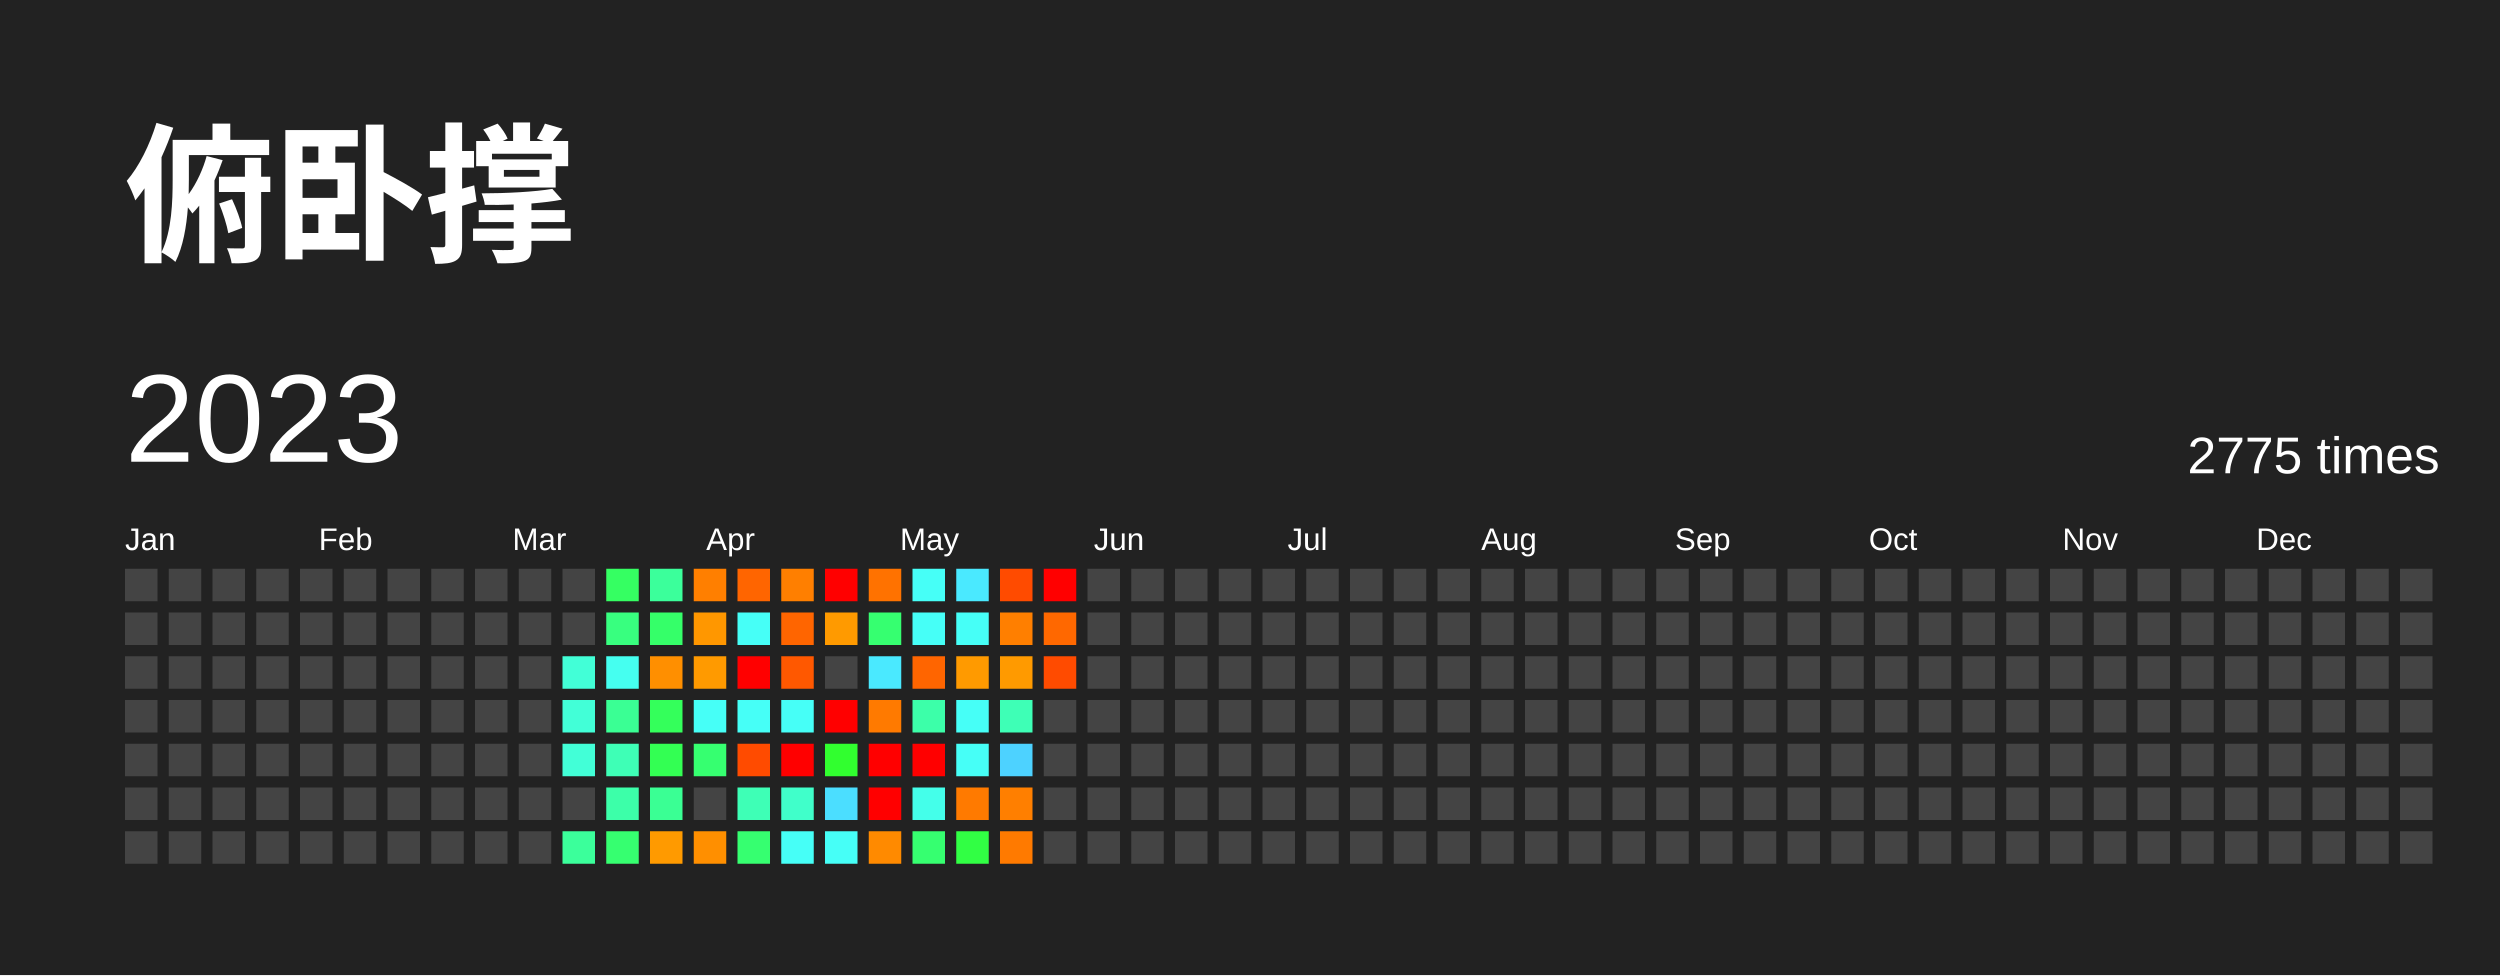
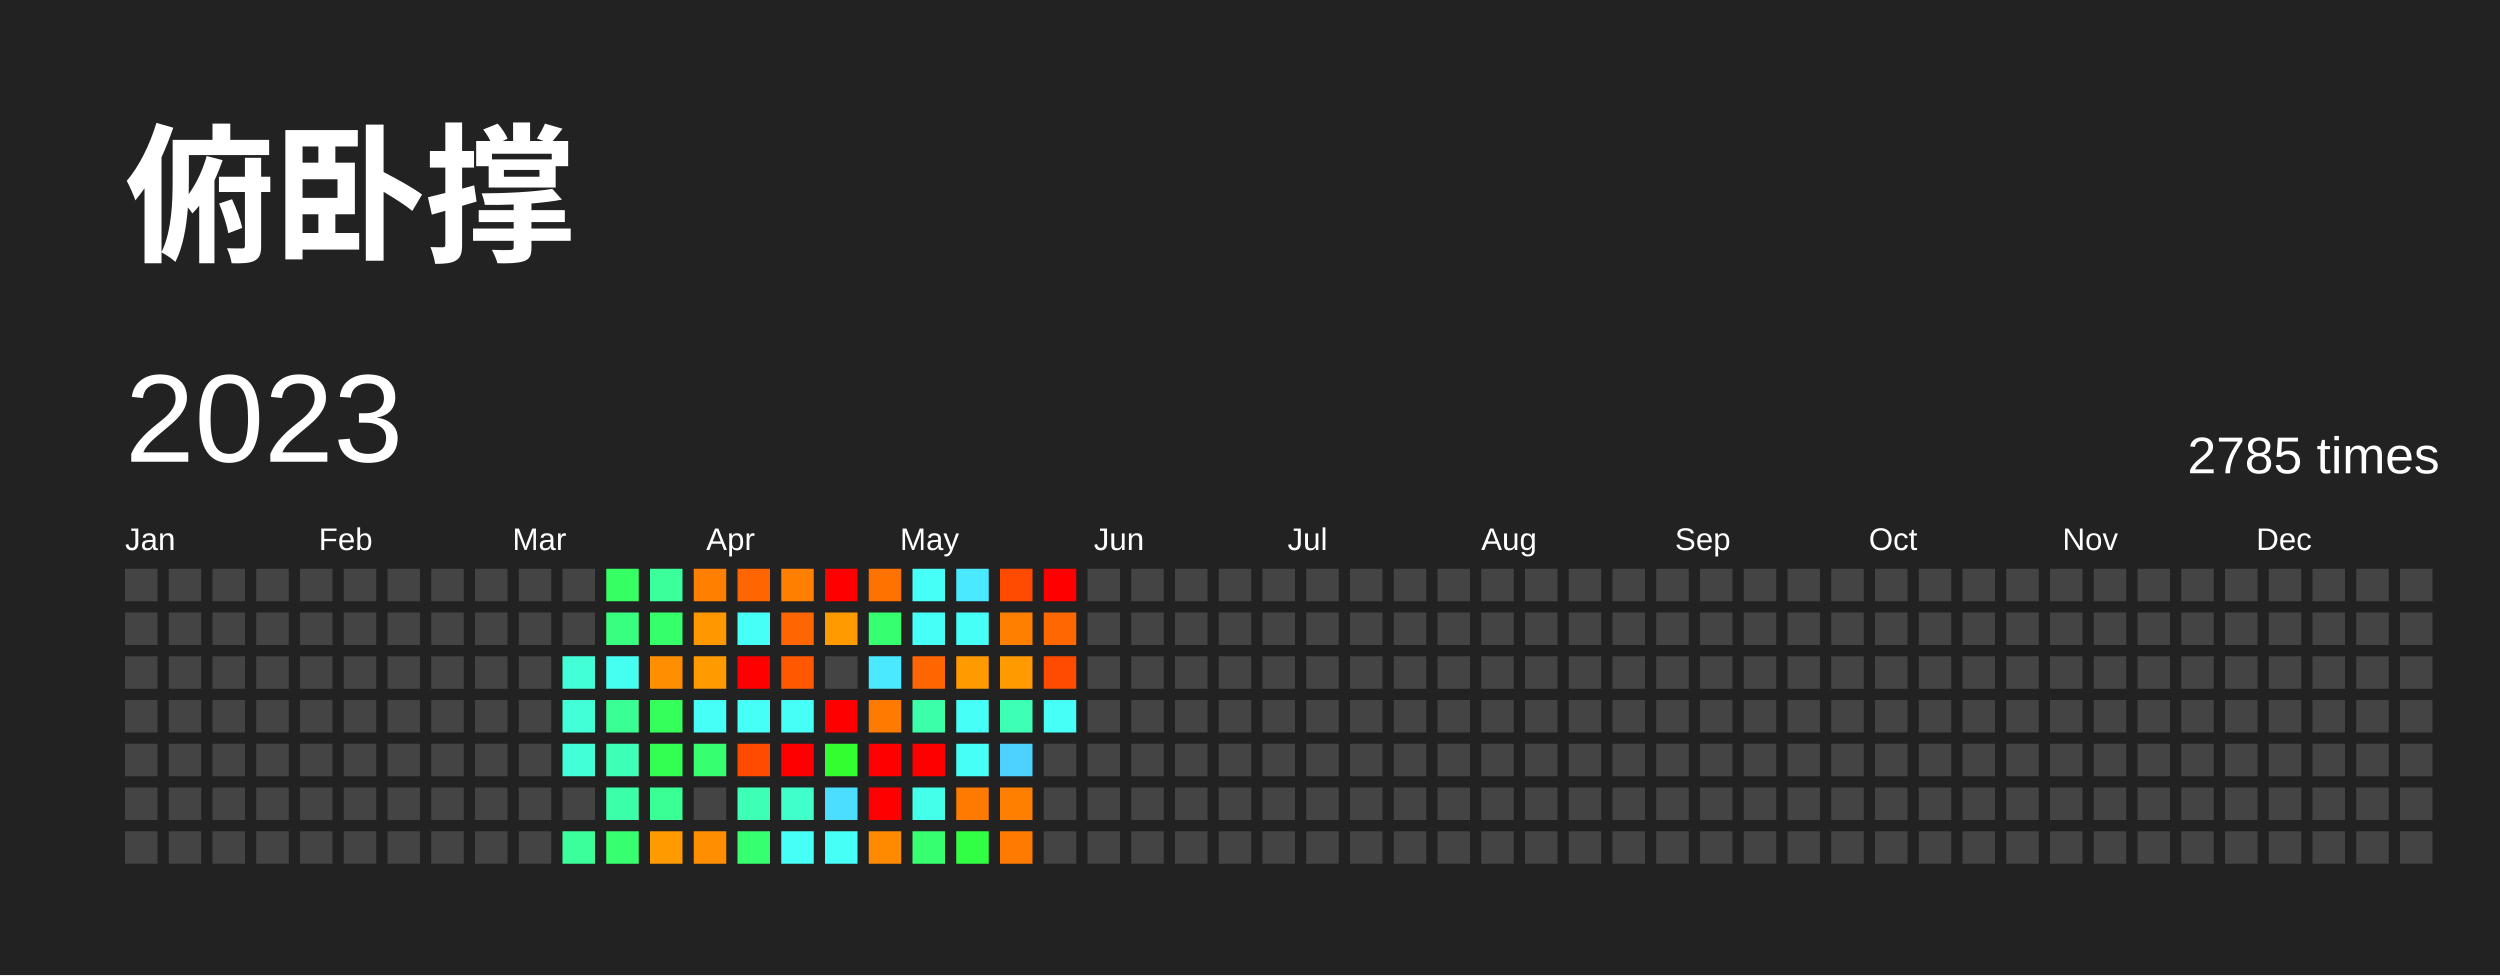
<svg xmlns="http://www.w3.org/2000/svg" baseProfile="full" height="78mm" version="1.1" viewBox="0,0,200,78" width="200mm">
  <defs />
  <rect fill="#222222" height="78" width="200" x="0" y="0" />
  <text fill="#FFFFFF" style="font-size:12px; font-family:Arial; font-weight:bold;" x="10" y="20">俯卧撑</text>
  <text dominant-baseline="hanging" fill="#FFFFFF" style="font-size:10.0px; font-family:Arial;" x="10" y="30">2023</text>
-   <text dominant-baseline="hanging" fill="#FFFFFF" style="font-size:4.125px; font-family:Arial;" x="175" y="35">2775 times</text>
+   <text dominant-baseline="hanging" fill="#FFFFFF" style="font-size:4.125px; font-family:Arial;" x="175" y="35">2785 times</text>
  <text fill="#FFFFFF" style="font-size:2.5px; font-family:Arial" x="10.0" y="44">Jan</text>
  <text fill="#FFFFFF" style="font-size:2.5px; font-family:Arial" x="25.5" y="44">Feb</text>
  <text fill="#FFFFFF" style="font-size:2.5px; font-family:Arial" x="41.0" y="44">Mar</text>
  <text fill="#FFFFFF" style="font-size:2.5px; font-family:Arial" x="56.5" y="44">Apr</text>
  <text fill="#FFFFFF" style="font-size:2.5px; font-family:Arial" x="72.0" y="44">May</text>
  <text fill="#FFFFFF" style="font-size:2.5px; font-family:Arial" x="87.5" y="44">Jun</text>
  <text fill="#FFFFFF" style="font-size:2.5px; font-family:Arial" x="103.0" y="44">Jul</text>
  <text fill="#FFFFFF" style="font-size:2.5px; font-family:Arial" x="118.5" y="44">Aug</text>
  <text fill="#FFFFFF" style="font-size:2.5px; font-family:Arial" x="134.0" y="44">Sep</text>
  <text fill="#FFFFFF" style="font-size:2.5px; font-family:Arial" x="149.5" y="44">Oct</text>
  <text fill="#FFFFFF" style="font-size:2.5px; font-family:Arial" x="165.0" y="44">Nov</text>
  <text fill="#FFFFFF" style="font-size:2.5px; font-family:Arial" x="180.5" y="44">Dec</text>
  <rect fill="#444444" height="2.6" width="2.6" x="10.0" y="45.5" />
  <rect fill="#444444" height="2.6" width="2.6" x="10.0" y="49.0" />
  <rect fill="#444444" height="2.6" width="2.6" x="10.0" y="52.5" />
  <rect fill="#444444" height="2.6" width="2.6" x="10.0" y="56.0" />
  <rect fill="#444444" height="2.6" width="2.6" x="10.0" y="59.5" />
  <rect fill="#444444" height="2.6" width="2.6" x="10.0" y="63.0" />
  <rect fill="#444444" height="2.6" width="2.6" x="10.0" y="66.5" />
  <rect fill="#444444" height="2.6" width="2.6" x="13.5" y="45.5" />
  <rect fill="#444444" height="2.6" width="2.6" x="13.5" y="49.0" />
  <rect fill="#444444" height="2.6" width="2.6" x="13.5" y="52.5" />
  <rect fill="#444444" height="2.6" width="2.6" x="13.5" y="56.0" />
  <rect fill="#444444" height="2.6" width="2.6" x="13.5" y="59.5" />
  <rect fill="#444444" height="2.6" width="2.6" x="13.5" y="63.0" />
  <rect fill="#444444" height="2.6" width="2.6" x="13.5" y="66.5" />
  <rect fill="#444444" height="2.6" width="2.6" x="17.0" y="45.5" />
  <rect fill="#444444" height="2.6" width="2.6" x="17.0" y="49.0" />
  <rect fill="#444444" height="2.6" width="2.6" x="17.0" y="52.5" />
  <rect fill="#444444" height="2.6" width="2.6" x="17.0" y="56.0" />
  <rect fill="#444444" height="2.6" width="2.6" x="17.0" y="59.5" />
  <rect fill="#444444" height="2.6" width="2.6" x="17.0" y="63.0" />
  <rect fill="#444444" height="2.6" width="2.6" x="17.0" y="66.5" />
  <rect fill="#444444" height="2.6" width="2.6" x="20.5" y="45.5" />
  <rect fill="#444444" height="2.6" width="2.6" x="20.5" y="49.0" />
  <rect fill="#444444" height="2.6" width="2.6" x="20.5" y="52.5" />
  <rect fill="#444444" height="2.6" width="2.6" x="20.5" y="56.0" />
  <rect fill="#444444" height="2.6" width="2.6" x="20.5" y="59.5" />
  <rect fill="#444444" height="2.6" width="2.6" x="20.5" y="63.0" />
  <rect fill="#444444" height="2.6" width="2.6" x="20.5" y="66.5" />
  <rect fill="#444444" height="2.6" width="2.6" x="24.0" y="45.5" />
  <rect fill="#444444" height="2.6" width="2.6" x="24.0" y="49.0" />
  <rect fill="#444444" height="2.6" width="2.6" x="24.0" y="52.5" />
  <rect fill="#444444" height="2.6" width="2.6" x="24.0" y="56.0" />
  <rect fill="#444444" height="2.6" width="2.6" x="24.0" y="59.5" />
  <rect fill="#444444" height="2.6" width="2.6" x="24.0" y="63.0" />
  <rect fill="#444444" height="2.6" width="2.6" x="24.0" y="66.5" />
  <rect fill="#444444" height="2.6" width="2.6" x="27.5" y="45.5" />
  <rect fill="#444444" height="2.6" width="2.6" x="27.5" y="49.0" />
  <rect fill="#444444" height="2.6" width="2.6" x="27.5" y="52.5" />
  <rect fill="#444444" height="2.6" width="2.6" x="27.5" y="56.0" />
  <rect fill="#444444" height="2.6" width="2.6" x="27.5" y="59.5" />
  <rect fill="#444444" height="2.6" width="2.6" x="27.5" y="63.0" />
  <rect fill="#444444" height="2.6" width="2.6" x="27.5" y="66.5" />
  <rect fill="#444444" height="2.6" width="2.6" x="31.0" y="45.5" />
  <rect fill="#444444" height="2.6" width="2.6" x="31.0" y="49.0" />
  <rect fill="#444444" height="2.6" width="2.6" x="31.0" y="52.5" />
  <rect fill="#444444" height="2.6" width="2.6" x="31.0" y="56.0" />
  <rect fill="#444444" height="2.6" width="2.6" x="31.0" y="59.5" />
  <rect fill="#444444" height="2.6" width="2.6" x="31.0" y="63.0" />
  <rect fill="#444444" height="2.6" width="2.6" x="31.0" y="66.5" />
  <rect fill="#444444" height="2.6" width="2.6" x="34.5" y="45.5" />
  <rect fill="#444444" height="2.6" width="2.6" x="34.5" y="49.0" />
  <rect fill="#444444" height="2.6" width="2.6" x="34.5" y="52.5" />
  <rect fill="#444444" height="2.6" width="2.6" x="34.5" y="56.0" />
  <rect fill="#444444" height="2.6" width="2.6" x="34.5" y="59.5" />
  <rect fill="#444444" height="2.6" width="2.6" x="34.5" y="63.0" />
  <rect fill="#444444" height="2.6" width="2.6" x="34.5" y="66.5" />
  <rect fill="#444444" height="2.6" width="2.6" x="38.0" y="45.5" />
  <rect fill="#444444" height="2.6" width="2.6" x="38.0" y="49.0" />
  <rect fill="#444444" height="2.6" width="2.6" x="38.0" y="52.5" />
  <rect fill="#444444" height="2.6" width="2.6" x="38.0" y="56.0" />
  <rect fill="#444444" height="2.6" width="2.6" x="38.0" y="59.5" />
  <rect fill="#444444" height="2.6" width="2.6" x="38.0" y="63.0" />
  <rect fill="#444444" height="2.6" width="2.6" x="38.0" y="66.5" />
  <rect fill="#444444" height="2.6" width="2.6" x="41.5" y="45.5" />
  <rect fill="#444444" height="2.6" width="2.6" x="41.5" y="49.0" />
  <rect fill="#444444" height="2.6" width="2.6" x="41.5" y="52.5" />
  <rect fill="#444444" height="2.6" width="2.6" x="41.5" y="56.0" />
  <rect fill="#444444" height="2.6" width="2.6" x="41.5" y="59.5" />
  <rect fill="#444444" height="2.6" width="2.6" x="41.5" y="63.0" />
  <rect fill="#444444" height="2.6" width="2.6" x="41.5" y="66.5" />
  <rect fill="#444444" height="2.6" width="2.6" x="45.0" y="45.5" />
  <rect fill="#444444" height="2.6" width="2.6" x="45.0" y="49.0" />
  <rect fill="#42ffd7" height="2.6" width="2.6" x="45.0" y="52.5" />
  <rect fill="#42ffd7" height="2.6" width="2.6" x="45.0" y="56.0" />
  <rect fill="#42ffd7" height="2.6" width="2.6" x="45.0" y="59.5" />
  <rect fill="#444444" height="2.6" width="2.6" x="45.0" y="63.0" />
  <rect fill="#3bff9b" height="2.6" width="2.6" x="45.0" y="66.5" />
  <rect fill="#35ff62" height="2.6" width="2.6" x="48.5" y="45.5" />
  <rect fill="#38ff7f" height="2.6" width="2.6" x="48.5" y="49.0" />
  <rect fill="#45fff0" height="2.6" width="2.6" x="48.5" y="52.5" />
  <rect fill="#3aff94" height="2.6" width="2.6" x="48.5" y="56.0" />
  <rect fill="#3effb6" height="2.6" width="2.6" x="48.5" y="59.5" />
  <rect fill="#3cffa9" height="2.6" width="2.6" x="48.5" y="63.0" />
  <rect fill="#36ff70" height="2.6" width="2.6" x="48.5" y="66.5" />
  <rect fill="#3bff9b" height="2.6" width="2.6" x="52.0" y="45.5" />
  <rect fill="#35ff69" height="2.6" width="2.6" x="52.0" y="49.0" />
  <rect fill="#ff8f00" height="2.6" width="2.6" x="52.0" y="52.5" />
  <rect fill="#34ff5b" height="2.6" width="2.6" x="52.0" y="56.0" />
  <rect fill="#33ff53" height="2.6" width="2.6" x="52.0" y="59.5" />
  <rect fill="#3aff94" height="2.6" width="2.6" x="52.0" y="63.0" />
  <rect fill="#ff9a00" height="2.6" width="2.6" x="52.0" y="66.5" />
  <rect fill="#ff7f00" height="2.6" width="2.6" x="55.5" y="45.5" />
  <rect fill="#ff9700" height="2.6" width="2.6" x="55.5" y="49.0" />
  <rect fill="#ff9a00" height="2.6" width="2.6" x="55.5" y="52.5" />
  <rect fill="#46fff7" height="2.6" width="2.6" x="55.5" y="56.0" />
  <rect fill="#36ff70" height="2.6" width="2.6" x="55.5" y="59.5" />
  <rect fill="#444444" height="2.6" width="2.6" x="55.5" y="63.0" />
  <rect fill="#ff8f00" height="2.6" width="2.6" x="55.5" y="66.5" />
  <rect fill="#ff6500" height="2.6" width="2.6" x="59.0" y="45.5" />
  <rect fill="#46fff7" height="2.6" width="2.6" x="59.0" y="49.0" />
  <rect fill="red" height="2.6" width="2.6" x="59.0" y="52.5" />
  <rect fill="#46fff7" height="2.6" width="2.6" x="59.0" y="56.0" />
  <rect fill="#ff4b00" height="2.6" width="2.6" x="59.0" y="59.5" />
  <rect fill="#3effb6" height="2.6" width="2.6" x="59.0" y="63.0" />
  <rect fill="#36ff70" height="2.6" width="2.6" x="59.0" y="66.5" />
  <rect fill="#ff7f00" height="2.6" width="2.6" x="62.5" y="45.5" />
  <rect fill="#ff6500" height="2.6" width="2.6" x="62.5" y="49.0" />
  <rect fill="#ff5800" height="2.6" width="2.6" x="62.5" y="52.5" />
  <rect fill="#46fff7" height="2.6" width="2.6" x="62.5" y="56.0" />
  <rect fill="red" height="2.6" width="2.6" x="62.5" y="59.5" />
  <rect fill="#40ffca" height="2.6" width="2.6" x="62.5" y="63.0" />
  <rect fill="#46fff7" height="2.6" width="2.6" x="62.5" y="66.5" />
  <rect fill="red" height="2.6" width="2.6" x="66.0" y="45.5" />
  <rect fill="#ff9a00" height="2.6" width="2.6" x="66.0" y="49.0" />
  <rect fill="#444444" height="2.6" width="2.6" x="66.0" y="52.5" />
  <rect fill="red" height="2.6" width="2.6" x="66.0" y="56.0" />
  <rect fill="#31ff2f" height="2.6" width="2.6" x="66.0" y="59.5" />
  <rect fill="#4bdeff" height="2.6" width="2.6" x="66.0" y="63.0" />
  <rect fill="#46fff7" height="2.6" width="2.6" x="66.0" y="66.5" />
  <rect fill="#ff7200" height="2.6" width="2.6" x="69.5" y="45.5" />
  <rect fill="#36ff70" height="2.6" width="2.6" x="69.5" y="49.0" />
  <rect fill="#4ae9ff" height="2.6" width="2.6" x="69.5" y="52.5" />
  <rect fill="#ff7a00" height="2.6" width="2.6" x="69.5" y="56.0" />
  <rect fill="red" height="2.6" width="2.6" x="69.5" y="59.5" />
  <rect fill="red" height="2.6" width="2.6" x="69.5" y="63.0" />
  <rect fill="#ff8a00" height="2.6" width="2.6" x="69.5" y="66.5" />
  <rect fill="#46fff7" height="2.6" width="2.6" x="73.0" y="45.5" />
  <rect fill="#46fff7" height="2.6" width="2.6" x="73.0" y="49.0" />
  <rect fill="#ff6500" height="2.6" width="2.6" x="73.0" y="52.5" />
  <rect fill="#3cffa9" height="2.6" width="2.6" x="73.0" y="56.0" />
  <rect fill="red" height="2.6" width="2.6" x="73.0" y="59.5" />
  <rect fill="#44ffea" height="2.6" width="2.6" x="73.0" y="63.0" />
  <rect fill="#36ff70" height="2.6" width="2.6" x="73.0" y="66.5" />
  <rect fill="#4ae9ff" height="2.6" width="2.6" x="76.5" y="45.5" />
  <rect fill="#46fff7" height="2.6" width="2.6" x="76.5" y="49.0" />
  <rect fill="#ff9a00" height="2.6" width="2.6" x="76.5" y="52.5" />
  <rect fill="#46fff7" height="2.6" width="2.6" x="76.5" y="56.0" />
  <rect fill="#46fff7" height="2.6" width="2.6" x="76.5" y="59.5" />
  <rect fill="#ff7a00" height="2.6" width="2.6" x="76.5" y="63.0" />
  <rect fill="#31ff44" height="2.6" width="2.6" x="76.5" y="66.5" />
  <rect fill="#ff4b00" height="2.6" width="2.6" x="80.0" y="45.5" />
  <rect fill="#ff7f00" height="2.6" width="2.6" x="80.0" y="49.0" />
  <rect fill="#ff9a00" height="2.6" width="2.6" x="80.0" y="52.5" />
  <rect fill="#3effb6" height="2.6" width="2.6" x="80.0" y="56.0" />
  <rect fill="#4dd2ff" height="2.6" width="2.6" x="80.0" y="59.5" />
  <rect fill="#ff7f00" height="2.6" width="2.6" x="80.0" y="63.0" />
  <rect fill="#ff7a00" height="2.6" width="2.6" x="80.0" y="66.5" />
  <rect fill="red" height="2.6" width="2.6" x="83.5" y="45.5" />
  <rect fill="#ff6800" height="2.6" width="2.6" x="83.5" y="49.0" />
  <rect fill="#ff4b00" height="2.6" width="2.6" x="83.5" y="52.5" />
-   <rect fill="#444444" height="2.6" width="2.6" x="83.5" y="56.0" />
+   <rect fill="#46fff7" height="2.6" width="2.6" x="83.5" y="56.0" />
  <rect fill="#444444" height="2.6" width="2.6" x="83.5" y="59.5" />
  <rect fill="#444444" height="2.6" width="2.6" x="83.5" y="63.0" />
  <rect fill="#444444" height="2.6" width="2.6" x="83.5" y="66.5" />
  <rect fill="#444444" height="2.6" width="2.6" x="87.0" y="45.5" />
  <rect fill="#444444" height="2.6" width="2.6" x="87.0" y="49.0" />
  <rect fill="#444444" height="2.6" width="2.6" x="87.0" y="52.5" />
  <rect fill="#444444" height="2.6" width="2.6" x="87.0" y="56.0" />
  <rect fill="#444444" height="2.6" width="2.6" x="87.0" y="59.5" />
  <rect fill="#444444" height="2.6" width="2.6" x="87.0" y="63.0" />
  <rect fill="#444444" height="2.6" width="2.6" x="87.0" y="66.5" />
  <rect fill="#444444" height="2.6" width="2.6" x="90.5" y="45.5" />
  <rect fill="#444444" height="2.6" width="2.6" x="90.5" y="49.0" />
  <rect fill="#444444" height="2.6" width="2.6" x="90.5" y="52.5" />
  <rect fill="#444444" height="2.6" width="2.6" x="90.5" y="56.0" />
  <rect fill="#444444" height="2.6" width="2.6" x="90.5" y="59.5" />
  <rect fill="#444444" height="2.6" width="2.6" x="90.5" y="63.0" />
  <rect fill="#444444" height="2.6" width="2.6" x="90.5" y="66.5" />
  <rect fill="#444444" height="2.6" width="2.6" x="94.0" y="45.5" />
  <rect fill="#444444" height="2.6" width="2.6" x="94.0" y="49.0" />
  <rect fill="#444444" height="2.6" width="2.6" x="94.0" y="52.5" />
  <rect fill="#444444" height="2.6" width="2.6" x="94.0" y="56.0" />
  <rect fill="#444444" height="2.6" width="2.6" x="94.0" y="59.5" />
  <rect fill="#444444" height="2.6" width="2.6" x="94.0" y="63.0" />
  <rect fill="#444444" height="2.6" width="2.6" x="94.0" y="66.5" />
  <rect fill="#444444" height="2.6" width="2.6" x="97.5" y="45.5" />
  <rect fill="#444444" height="2.6" width="2.6" x="97.5" y="49.0" />
  <rect fill="#444444" height="2.6" width="2.6" x="97.5" y="52.5" />
  <rect fill="#444444" height="2.6" width="2.6" x="97.5" y="56.0" />
  <rect fill="#444444" height="2.6" width="2.6" x="97.5" y="59.5" />
  <rect fill="#444444" height="2.6" width="2.6" x="97.5" y="63.0" />
  <rect fill="#444444" height="2.6" width="2.6" x="97.5" y="66.5" />
  <rect fill="#444444" height="2.6" width="2.6" x="101.0" y="45.5" />
  <rect fill="#444444" height="2.6" width="2.6" x="101.0" y="49.0" />
  <rect fill="#444444" height="2.6" width="2.6" x="101.0" y="52.5" />
  <rect fill="#444444" height="2.6" width="2.6" x="101.0" y="56.0" />
  <rect fill="#444444" height="2.6" width="2.6" x="101.0" y="59.5" />
  <rect fill="#444444" height="2.6" width="2.6" x="101.0" y="63.0" />
  <rect fill="#444444" height="2.6" width="2.6" x="101.0" y="66.5" />
  <rect fill="#444444" height="2.6" width="2.6" x="104.5" y="45.5" />
  <rect fill="#444444" height="2.6" width="2.6" x="104.5" y="49.0" />
  <rect fill="#444444" height="2.6" width="2.6" x="104.5" y="52.5" />
  <rect fill="#444444" height="2.6" width="2.6" x="104.5" y="56.0" />
  <rect fill="#444444" height="2.6" width="2.6" x="104.5" y="59.5" />
  <rect fill="#444444" height="2.6" width="2.6" x="104.5" y="63.0" />
  <rect fill="#444444" height="2.6" width="2.6" x="104.5" y="66.5" />
  <rect fill="#444444" height="2.6" width="2.6" x="108.0" y="45.5" />
  <rect fill="#444444" height="2.6" width="2.6" x="108.0" y="49.0" />
  <rect fill="#444444" height="2.6" width="2.6" x="108.0" y="52.5" />
  <rect fill="#444444" height="2.6" width="2.6" x="108.0" y="56.0" />
  <rect fill="#444444" height="2.6" width="2.6" x="108.0" y="59.5" />
  <rect fill="#444444" height="2.6" width="2.6" x="108.0" y="63.0" />
  <rect fill="#444444" height="2.6" width="2.6" x="108.0" y="66.5" />
  <rect fill="#444444" height="2.6" width="2.6" x="111.5" y="45.5" />
  <rect fill="#444444" height="2.6" width="2.6" x="111.5" y="49.0" />
  <rect fill="#444444" height="2.6" width="2.6" x="111.5" y="52.5" />
  <rect fill="#444444" height="2.6" width="2.6" x="111.5" y="56.0" />
  <rect fill="#444444" height="2.6" width="2.6" x="111.5" y="59.5" />
  <rect fill="#444444" height="2.6" width="2.6" x="111.5" y="63.0" />
  <rect fill="#444444" height="2.6" width="2.6" x="111.5" y="66.5" />
  <rect fill="#444444" height="2.6" width="2.6" x="115.0" y="45.5" />
  <rect fill="#444444" height="2.6" width="2.6" x="115.0" y="49.0" />
  <rect fill="#444444" height="2.6" width="2.6" x="115.0" y="52.5" />
  <rect fill="#444444" height="2.6" width="2.6" x="115.0" y="56.0" />
  <rect fill="#444444" height="2.6" width="2.6" x="115.0" y="59.5" />
  <rect fill="#444444" height="2.6" width="2.6" x="115.0" y="63.0" />
  <rect fill="#444444" height="2.6" width="2.6" x="115.0" y="66.5" />
  <rect fill="#444444" height="2.6" width="2.6" x="118.5" y="45.5" />
  <rect fill="#444444" height="2.6" width="2.6" x="118.5" y="49.0" />
  <rect fill="#444444" height="2.6" width="2.6" x="118.5" y="52.5" />
  <rect fill="#444444" height="2.6" width="2.6" x="118.5" y="56.0" />
  <rect fill="#444444" height="2.6" width="2.6" x="118.5" y="59.5" />
  <rect fill="#444444" height="2.6" width="2.6" x="118.5" y="63.0" />
  <rect fill="#444444" height="2.6" width="2.6" x="118.5" y="66.5" />
  <rect fill="#444444" height="2.6" width="2.6" x="122.0" y="45.5" />
  <rect fill="#444444" height="2.6" width="2.6" x="122.0" y="49.0" />
  <rect fill="#444444" height="2.6" width="2.6" x="122.0" y="52.5" />
  <rect fill="#444444" height="2.6" width="2.6" x="122.0" y="56.0" />
  <rect fill="#444444" height="2.6" width="2.6" x="122.0" y="59.5" />
  <rect fill="#444444" height="2.6" width="2.6" x="122.0" y="63.0" />
  <rect fill="#444444" height="2.6" width="2.6" x="122.0" y="66.5" />
  <rect fill="#444444" height="2.6" width="2.6" x="125.5" y="45.5" />
  <rect fill="#444444" height="2.6" width="2.6" x="125.5" y="49.0" />
  <rect fill="#444444" height="2.6" width="2.6" x="125.5" y="52.5" />
  <rect fill="#444444" height="2.6" width="2.6" x="125.5" y="56.0" />
  <rect fill="#444444" height="2.6" width="2.6" x="125.5" y="59.5" />
  <rect fill="#444444" height="2.6" width="2.6" x="125.5" y="63.0" />
  <rect fill="#444444" height="2.6" width="2.6" x="125.5" y="66.5" />
  <rect fill="#444444" height="2.6" width="2.6" x="129.0" y="45.5" />
  <rect fill="#444444" height="2.6" width="2.6" x="129.0" y="49.0" />
  <rect fill="#444444" height="2.6" width="2.6" x="129.0" y="52.5" />
  <rect fill="#444444" height="2.6" width="2.6" x="129.0" y="56.0" />
  <rect fill="#444444" height="2.6" width="2.6" x="129.0" y="59.5" />
  <rect fill="#444444" height="2.6" width="2.6" x="129.0" y="63.0" />
  <rect fill="#444444" height="2.6" width="2.6" x="129.0" y="66.5" />
  <rect fill="#444444" height="2.6" width="2.6" x="132.5" y="45.5" />
  <rect fill="#444444" height="2.6" width="2.6" x="132.5" y="49.0" />
  <rect fill="#444444" height="2.6" width="2.6" x="132.5" y="52.5" />
  <rect fill="#444444" height="2.6" width="2.6" x="132.5" y="56.0" />
  <rect fill="#444444" height="2.6" width="2.6" x="132.5" y="59.5" />
  <rect fill="#444444" height="2.6" width="2.6" x="132.5" y="63.0" />
  <rect fill="#444444" height="2.6" width="2.6" x="132.5" y="66.5" />
  <rect fill="#444444" height="2.6" width="2.6" x="136.0" y="45.5" />
  <rect fill="#444444" height="2.6" width="2.6" x="136.0" y="49.0" />
  <rect fill="#444444" height="2.6" width="2.6" x="136.0" y="52.5" />
  <rect fill="#444444" height="2.6" width="2.6" x="136.0" y="56.0" />
  <rect fill="#444444" height="2.6" width="2.6" x="136.0" y="59.5" />
  <rect fill="#444444" height="2.6" width="2.6" x="136.0" y="63.0" />
  <rect fill="#444444" height="2.6" width="2.6" x="136.0" y="66.5" />
  <rect fill="#444444" height="2.6" width="2.6" x="139.5" y="45.5" />
  <rect fill="#444444" height="2.6" width="2.6" x="139.5" y="49.0" />
  <rect fill="#444444" height="2.6" width="2.6" x="139.5" y="52.5" />
  <rect fill="#444444" height="2.6" width="2.6" x="139.5" y="56.0" />
  <rect fill="#444444" height="2.6" width="2.6" x="139.5" y="59.5" />
  <rect fill="#444444" height="2.6" width="2.6" x="139.5" y="63.0" />
  <rect fill="#444444" height="2.6" width="2.6" x="139.5" y="66.5" />
  <rect fill="#444444" height="2.6" width="2.6" x="143.0" y="45.5" />
  <rect fill="#444444" height="2.6" width="2.6" x="143.0" y="49.0" />
  <rect fill="#444444" height="2.6" width="2.6" x="143.0" y="52.5" />
  <rect fill="#444444" height="2.6" width="2.6" x="143.0" y="56.0" />
  <rect fill="#444444" height="2.6" width="2.6" x="143.0" y="59.5" />
  <rect fill="#444444" height="2.6" width="2.6" x="143.0" y="63.0" />
  <rect fill="#444444" height="2.6" width="2.6" x="143.0" y="66.5" />
  <rect fill="#444444" height="2.6" width="2.6" x="146.5" y="45.5" />
  <rect fill="#444444" height="2.6" width="2.6" x="146.5" y="49.0" />
  <rect fill="#444444" height="2.6" width="2.6" x="146.5" y="52.5" />
  <rect fill="#444444" height="2.6" width="2.6" x="146.5" y="56.0" />
  <rect fill="#444444" height="2.6" width="2.6" x="146.5" y="59.5" />
  <rect fill="#444444" height="2.6" width="2.6" x="146.5" y="63.0" />
  <rect fill="#444444" height="2.6" width="2.6" x="146.5" y="66.5" />
  <rect fill="#444444" height="2.6" width="2.6" x="150.0" y="45.5" />
  <rect fill="#444444" height="2.6" width="2.6" x="150.0" y="49.0" />
  <rect fill="#444444" height="2.6" width="2.6" x="150.0" y="52.5" />
  <rect fill="#444444" height="2.6" width="2.6" x="150.0" y="56.0" />
  <rect fill="#444444" height="2.6" width="2.6" x="150.0" y="59.5" />
  <rect fill="#444444" height="2.6" width="2.6" x="150.0" y="63.0" />
  <rect fill="#444444" height="2.6" width="2.6" x="150.0" y="66.5" />
  <rect fill="#444444" height="2.6" width="2.6" x="153.5" y="45.5" />
  <rect fill="#444444" height="2.6" width="2.6" x="153.5" y="49.0" />
  <rect fill="#444444" height="2.6" width="2.6" x="153.5" y="52.5" />
  <rect fill="#444444" height="2.6" width="2.6" x="153.5" y="56.0" />
  <rect fill="#444444" height="2.6" width="2.6" x="153.5" y="59.5" />
  <rect fill="#444444" height="2.6" width="2.6" x="153.5" y="63.0" />
  <rect fill="#444444" height="2.6" width="2.6" x="153.5" y="66.5" />
  <rect fill="#444444" height="2.6" width="2.6" x="157.0" y="45.5" />
  <rect fill="#444444" height="2.6" width="2.6" x="157.0" y="49.0" />
  <rect fill="#444444" height="2.6" width="2.6" x="157.0" y="52.5" />
  <rect fill="#444444" height="2.6" width="2.6" x="157.0" y="56.0" />
  <rect fill="#444444" height="2.6" width="2.6" x="157.0" y="59.5" />
  <rect fill="#444444" height="2.6" width="2.6" x="157.0" y="63.0" />
  <rect fill="#444444" height="2.6" width="2.6" x="157.0" y="66.5" />
  <rect fill="#444444" height="2.6" width="2.6" x="160.5" y="45.5" />
  <rect fill="#444444" height="2.6" width="2.6" x="160.5" y="49.0" />
  <rect fill="#444444" height="2.6" width="2.6" x="160.5" y="52.5" />
  <rect fill="#444444" height="2.6" width="2.6" x="160.5" y="56.0" />
  <rect fill="#444444" height="2.6" width="2.6" x="160.5" y="59.5" />
  <rect fill="#444444" height="2.6" width="2.6" x="160.5" y="63.0" />
  <rect fill="#444444" height="2.6" width="2.6" x="160.5" y="66.5" />
  <rect fill="#444444" height="2.6" width="2.6" x="164.0" y="45.5" />
  <rect fill="#444444" height="2.6" width="2.6" x="164.0" y="49.0" />
  <rect fill="#444444" height="2.6" width="2.6" x="164.0" y="52.5" />
  <rect fill="#444444" height="2.6" width="2.6" x="164.0" y="56.0" />
  <rect fill="#444444" height="2.6" width="2.6" x="164.0" y="59.5" />
  <rect fill="#444444" height="2.6" width="2.6" x="164.0" y="63.0" />
  <rect fill="#444444" height="2.6" width="2.6" x="164.0" y="66.5" />
  <rect fill="#444444" height="2.6" width="2.6" x="167.5" y="45.5" />
  <rect fill="#444444" height="2.6" width="2.6" x="167.5" y="49.0" />
  <rect fill="#444444" height="2.6" width="2.6" x="167.5" y="52.5" />
  <rect fill="#444444" height="2.6" width="2.6" x="167.5" y="56.0" />
  <rect fill="#444444" height="2.6" width="2.6" x="167.5" y="59.5" />
  <rect fill="#444444" height="2.6" width="2.6" x="167.5" y="63.0" />
  <rect fill="#444444" height="2.6" width="2.6" x="167.5" y="66.5" />
  <rect fill="#444444" height="2.6" width="2.6" x="171.0" y="45.5" />
  <rect fill="#444444" height="2.6" width="2.6" x="171.0" y="49.0" />
  <rect fill="#444444" height="2.6" width="2.6" x="171.0" y="52.5" />
  <rect fill="#444444" height="2.6" width="2.6" x="171.0" y="56.0" />
  <rect fill="#444444" height="2.6" width="2.6" x="171.0" y="59.5" />
  <rect fill="#444444" height="2.6" width="2.6" x="171.0" y="63.0" />
  <rect fill="#444444" height="2.6" width="2.6" x="171.0" y="66.5" />
  <rect fill="#444444" height="2.6" width="2.6" x="174.5" y="45.5" />
  <rect fill="#444444" height="2.6" width="2.6" x="174.5" y="49.0" />
  <rect fill="#444444" height="2.6" width="2.6" x="174.5" y="52.5" />
  <rect fill="#444444" height="2.6" width="2.6" x="174.5" y="56.0" />
  <rect fill="#444444" height="2.6" width="2.6" x="174.5" y="59.5" />
  <rect fill="#444444" height="2.6" width="2.6" x="174.5" y="63.0" />
  <rect fill="#444444" height="2.6" width="2.6" x="174.5" y="66.5" />
  <rect fill="#444444" height="2.6" width="2.6" x="178.0" y="45.5" />
  <rect fill="#444444" height="2.6" width="2.6" x="178.0" y="49.0" />
  <rect fill="#444444" height="2.6" width="2.6" x="178.0" y="52.5" />
  <rect fill="#444444" height="2.6" width="2.6" x="178.0" y="56.0" />
  <rect fill="#444444" height="2.6" width="2.6" x="178.0" y="59.5" />
  <rect fill="#444444" height="2.6" width="2.6" x="178.0" y="63.0" />
  <rect fill="#444444" height="2.6" width="2.6" x="178.0" y="66.5" />
  <rect fill="#444444" height="2.6" width="2.6" x="181.5" y="45.5" />
  <rect fill="#444444" height="2.6" width="2.6" x="181.5" y="49.0" />
  <rect fill="#444444" height="2.6" width="2.6" x="181.5" y="52.5" />
  <rect fill="#444444" height="2.6" width="2.6" x="181.5" y="56.0" />
  <rect fill="#444444" height="2.6" width="2.6" x="181.5" y="59.5" />
  <rect fill="#444444" height="2.6" width="2.6" x="181.5" y="63.0" />
  <rect fill="#444444" height="2.6" width="2.6" x="181.5" y="66.5" />
  <rect fill="#444444" height="2.6" width="2.6" x="185.0" y="45.5" />
  <rect fill="#444444" height="2.6" width="2.6" x="185.0" y="49.0" />
  <rect fill="#444444" height="2.6" width="2.6" x="185.0" y="52.5" />
  <rect fill="#444444" height="2.6" width="2.6" x="185.0" y="56.0" />
  <rect fill="#444444" height="2.6" width="2.6" x="185.0" y="59.5" />
  <rect fill="#444444" height="2.6" width="2.6" x="185.0" y="63.0" />
  <rect fill="#444444" height="2.6" width="2.6" x="185.0" y="66.5" />
  <rect fill="#444444" height="2.6" width="2.6" x="188.5" y="45.5" />
  <rect fill="#444444" height="2.6" width="2.6" x="188.5" y="49.0" />
  <rect fill="#444444" height="2.6" width="2.6" x="188.5" y="52.5" />
  <rect fill="#444444" height="2.6" width="2.6" x="188.5" y="56.0" />
  <rect fill="#444444" height="2.6" width="2.6" x="188.5" y="59.5" />
  <rect fill="#444444" height="2.6" width="2.6" x="188.5" y="63.0" />
  <rect fill="#444444" height="2.6" width="2.6" x="188.5" y="66.5" />
  <rect fill="#444444" height="2.6" width="2.6" x="192.0" y="45.5" />
  <rect fill="#444444" height="2.6" width="2.6" x="192.0" y="49.0" />
  <rect fill="#444444" height="2.6" width="2.6" x="192.0" y="52.5" />
  <rect fill="#444444" height="2.6" width="2.6" x="192.0" y="56.0" />
  <rect fill="#444444" height="2.6" width="2.6" x="192.0" y="59.5" />
  <rect fill="#444444" height="2.6" width="2.6" x="192.0" y="63.0" />
  <rect fill="#444444" height="2.6" width="2.6" x="192.0" y="66.5" />
</svg>
